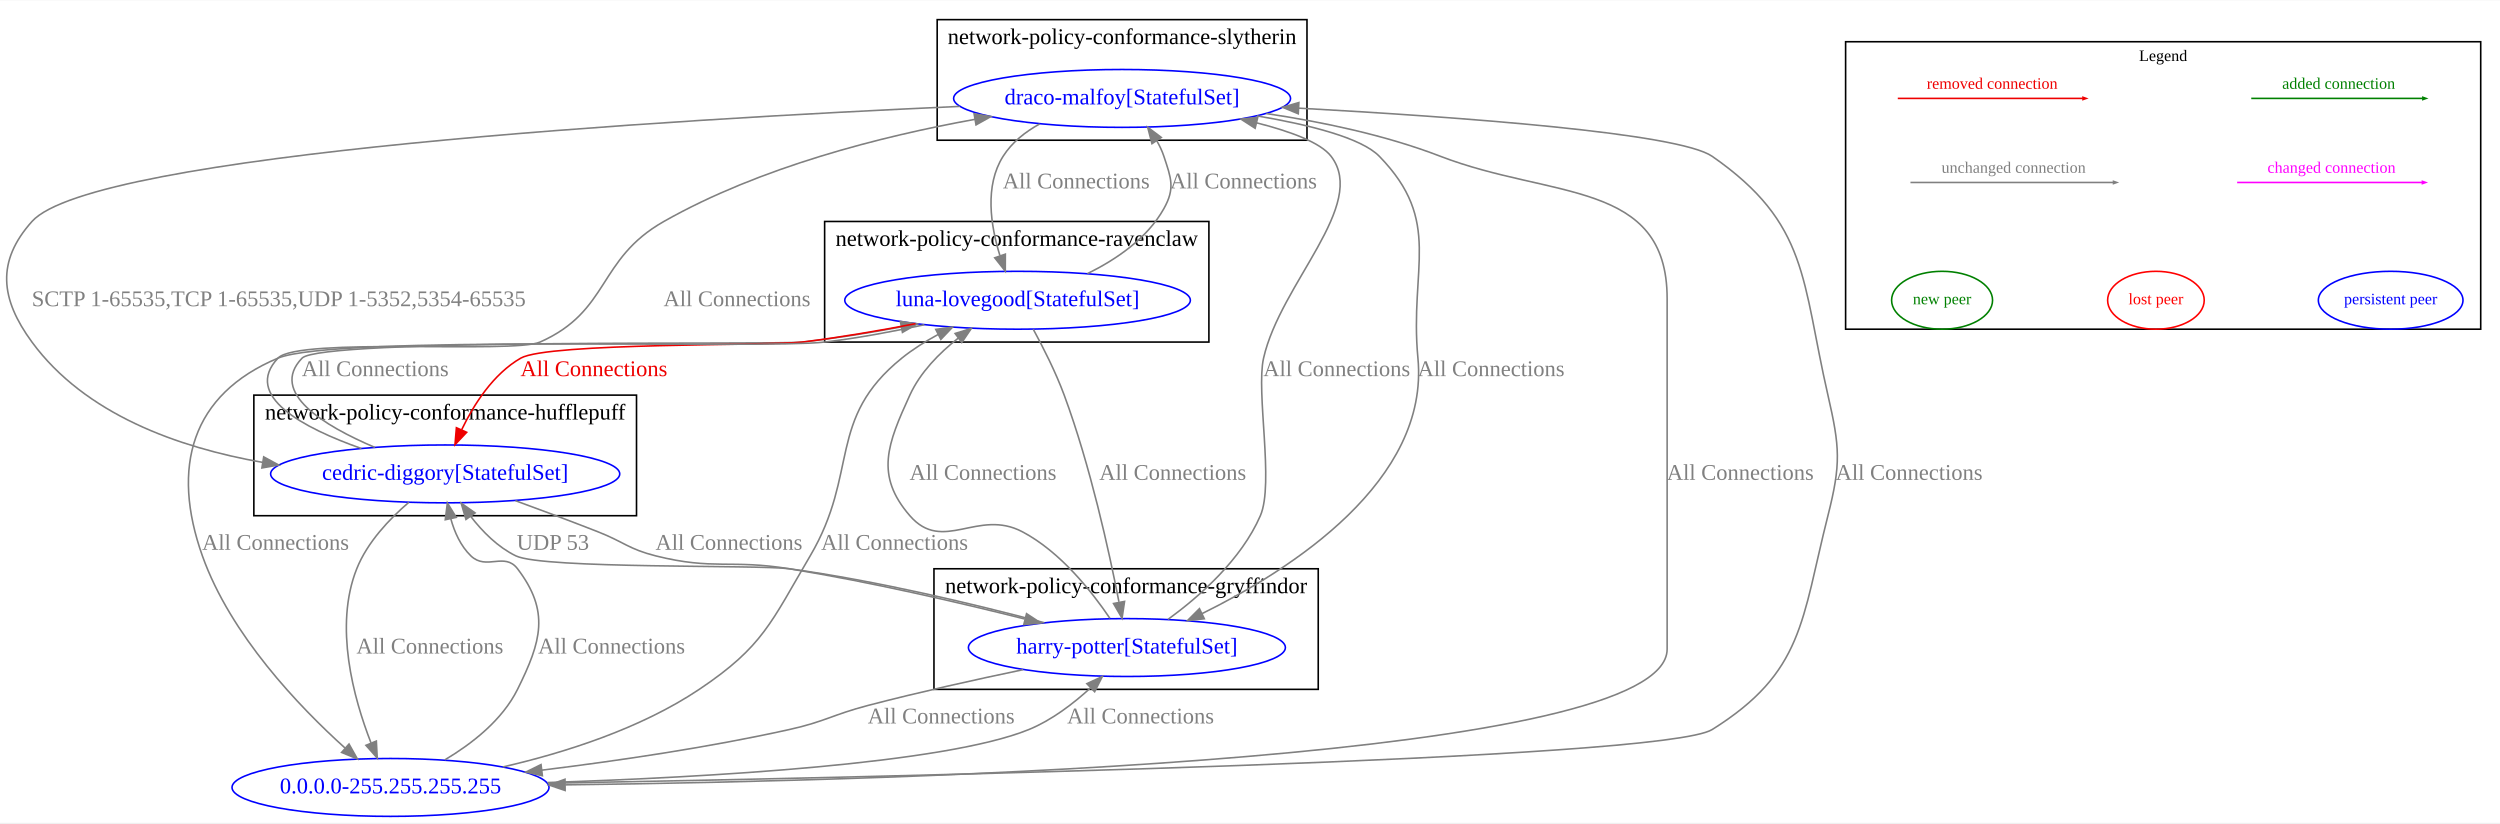
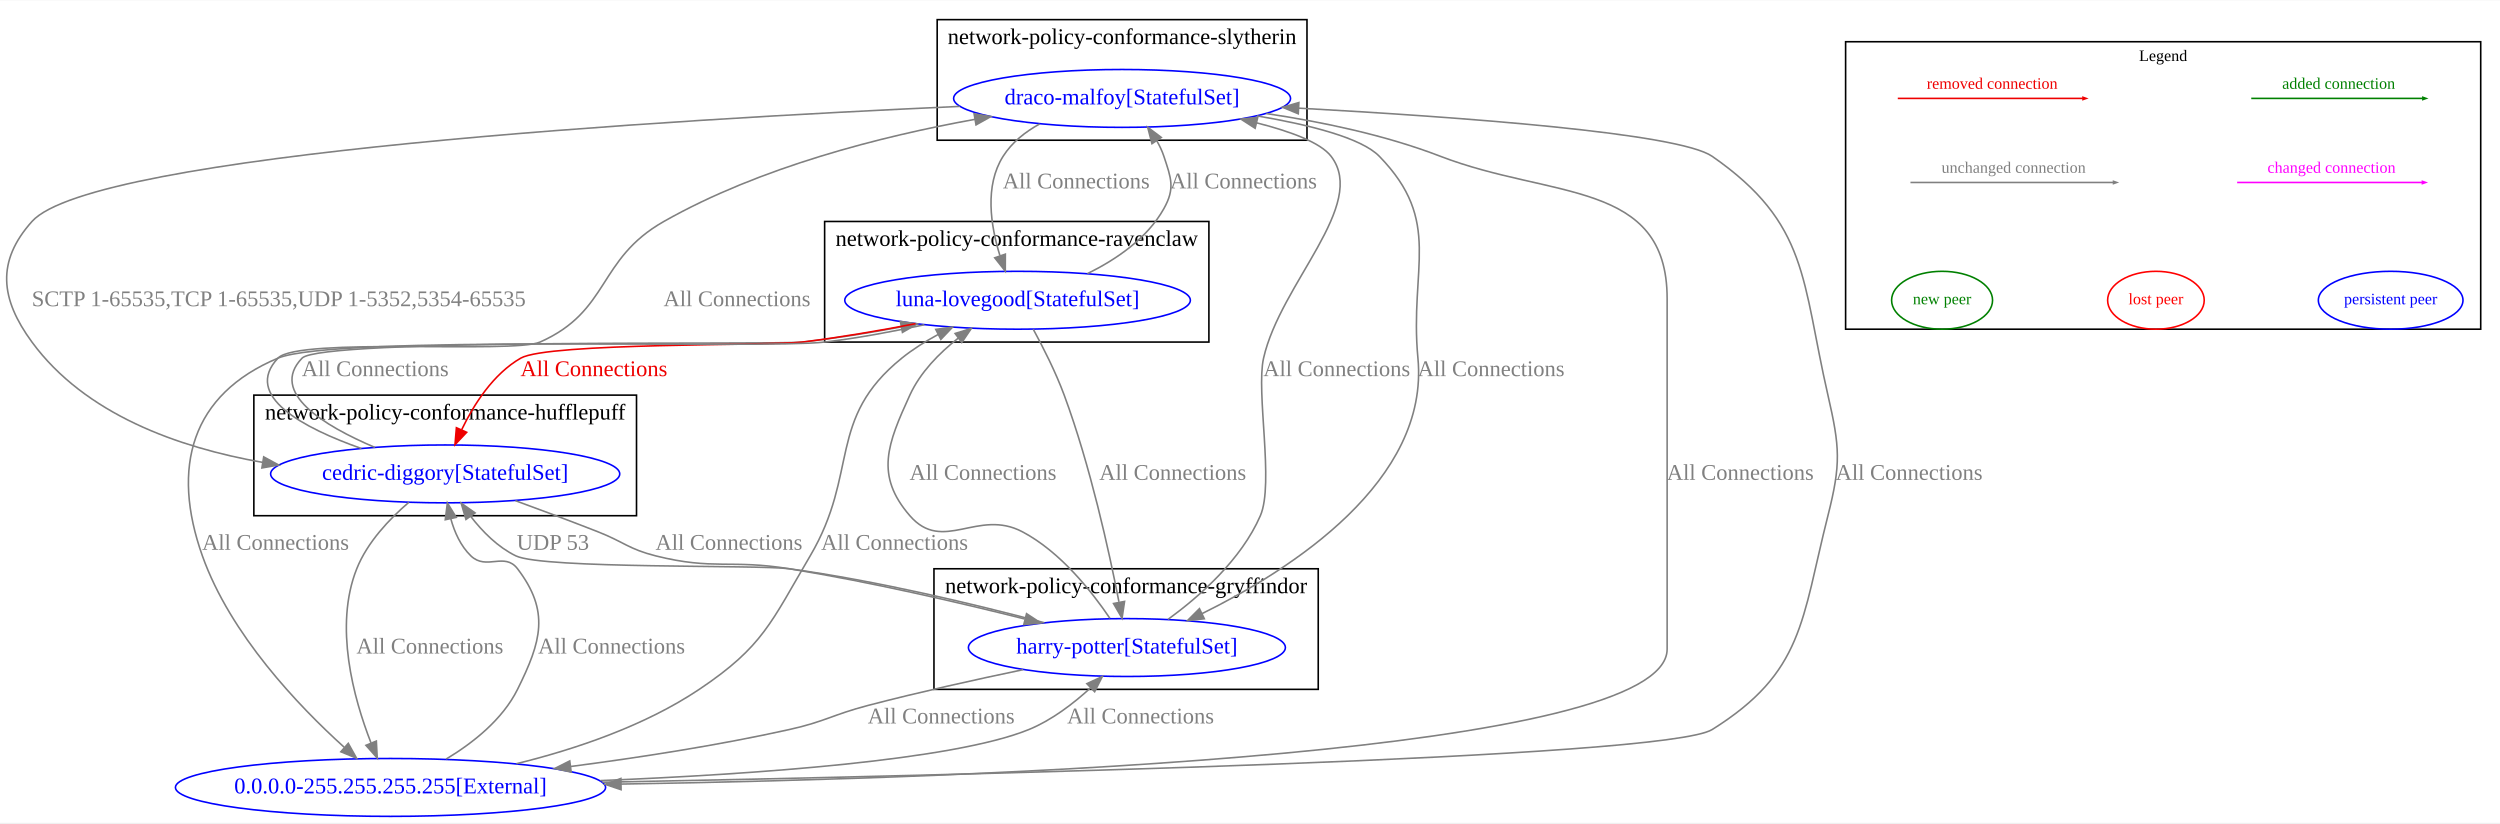
<svg xmlns="http://www.w3.org/2000/svg" width="1555pt" height="512pt" viewBox="0.00 0.00 1554.88 511.53">
  <g id="graph0" class="graph" transform="scale(1 1) rotate(0) translate(4 507.53)">
    <polygon fill="white" stroke="transparent" points="-4,4 -4,-507.53 1550.88,-507.53 1550.88,4 -4,4" />
+     <g id="clust3" class="cluster">
+       <polygon fill="none" stroke="black" points="508.88,-295 508.88,-370 747.88,-370 747.88,-295 508.88,-295" />
+       <text text-anchor="middle" x="628.38" y="-354.8" font-family="Times New Roman,serif" font-size="14.00">network-policy-conformance-ravenclaw</text>
+     </g>
    <g id="clust1" class="cluster">
      <polygon fill="none" stroke="black" points="576.88,-79 576.88,-154 815.88,-154 815.88,-79 576.88,-79" />
      <text text-anchor="middle" x="696.38" y="-138.8" font-family="Times New Roman,serif" font-size="14.00">network-policy-conformance-gryffindor</text>
-     </g>
-     <g id="clust4" class="cluster">
-       <polygon fill="none" stroke="black" points="578.88,-420.53 578.88,-495.53 808.88,-495.53 808.88,-420.53 578.88,-420.53" />
-       <text text-anchor="middle" x="693.88" y="-480.33" font-family="Times New Roman,serif" font-size="14.00">network-policy-conformance-slytherin</text>
    </g>
    <g id="clust2" class="cluster">
      <polygon fill="none" stroke="black" points="153.88,-187 153.88,-262 391.88,-262 391.88,-187 153.88,-187" />
      <text text-anchor="middle" x="272.88" y="-246.8" font-family="Times New Roman,serif" font-size="14.00">network-policy-conformance-hufflepuff</text>
    </g>
-     <g id="clust3" class="cluster">
-       <polygon fill="none" stroke="black" points="508.88,-295 508.88,-370 747.88,-370 747.88,-295 508.88,-295" />
-       <text text-anchor="middle" x="628.38" y="-354.8" font-family="Times New Roman,serif" font-size="14.00">network-policy-conformance-ravenclaw</text>
-     </g>
    <g id="clust5" class="cluster">
      <polygon fill="none" stroke="black" points="1143.88,-303 1143.88,-481.79 1538.88,-481.79 1538.88,-303 1143.88,-303" />
      <text text-anchor="middle" x="1341.38" y="-469.79" font-family="Times New Roman,serif" font-size="10.00">Legend</text>
+     </g>
+     <g id="clust4" class="cluster">
+       <polygon fill="none" stroke="black" points="578.88,-420.53 578.88,-495.53 808.88,-495.53 808.88,-420.53 578.88,-420.53" />
+       <text text-anchor="middle" x="693.88" y="-480.33" font-family="Times New Roman,serif" font-size="14.00">network-policy-conformance-slytherin</text>
    </g>
    <g id="node1" class="node">
      <ellipse fill="none" stroke="blue" cx="696.88" cy="-105" rx="98.58" ry="18" />
      <text text-anchor="middle" x="696.88" y="-101.3" font-family="Times New Roman,serif" font-size="14.00" fill="blue">harry-potter[StatefulSet]</text>
    </g>
    <g id="node2" class="node">
      <ellipse fill="none" stroke="blue" cx="272.88" cy="-213" rx="108.58" ry="18" />
      <text text-anchor="middle" x="272.88" y="-209.3" font-family="Times New Roman,serif" font-size="14.00" fill="blue">cedric-diggory[StatefulSet]</text>
    </g>
    <g id="edge6" class="edge">
      <path fill="none" stroke="grey" d="M645.57,-120.42C603.34,-131.63 541.72,-146.5 486.88,-154 468.15,-156.56 333.93,-153.81 316.88,-162 305.6,-167.42 295.99,-177.21 288.66,-186.69" />
      <polygon fill="grey" stroke="grey" points="285.8,-184.66 282.81,-194.83 291.49,-188.74 285.8,-184.66" />
      <text text-anchor="middle" x="339.88" y="-165.8" font-family="Times New Roman,serif" font-size="14.00" fill="grey">UDP 53</text>
    </g>
    <g id="node3" class="node">
      <ellipse fill="none" stroke="blue" cx="628.88" cy="-321" rx="107.48" ry="18" />
      <text text-anchor="middle" x="628.88" y="-317.3" font-family="Times New Roman,serif" font-size="14.00" fill="blue">luna-lovegood[StatefulSet]</text>
    </g>
    <g id="edge7" class="edge">
      <path fill="none" stroke="grey" d="M686.29,-123.2C675.01,-139.9 655.53,-164.52 631.88,-177 604.09,-191.67 582.48,-163.26 561.88,-187 540.04,-212.18 548.03,-231.68 561.88,-262 568.33,-276.1 580.08,-288.08 591.96,-297.43" />
      <polygon fill="grey" stroke="grey" points="590.02,-300.35 600.14,-303.48 594.18,-294.72 590.02,-300.35" />
      <text text-anchor="middle" x="607.38" y="-209.3" font-family="Times New Roman,serif" font-size="14.00" fill="grey">All Connections</text>
    </g>
    <g id="node4" class="node">
      <ellipse fill="none" stroke="blue" cx="693.88" cy="-446.53" rx="104.78" ry="18" />
      <text text-anchor="middle" x="693.88" y="-442.83" font-family="Times New Roman,serif" font-size="14.00" fill="blue">draco-malfoy[StatefulSet]</text>
    </g>
    <g id="edge8" class="edge">
      <path fill="none" stroke="grey" d="M722.41,-122.49C742.14,-136.86 768.03,-159.66 779.88,-187 788.55,-206.99 777.08,-263.75 781.88,-285 792.42,-331.59 846.99,-380.38 823.88,-410.53 817.35,-419.05 798.75,-425.97 777.59,-431.33" />
      <polygon fill="grey" stroke="grey" points="776.63,-427.96 767.72,-433.69 778.26,-434.77 776.63,-427.96" />
      <text text-anchor="middle" x="827.38" y="-273.8" font-family="Times New Roman,serif" font-size="14.00" fill="grey">All Connections</text>
    </g>
    <g id="node5" class="node">
-       <ellipse fill="none" stroke="blue" cx="238.88" cy="-18" rx="98.58" ry="18" />
-       <text text-anchor="middle" x="238.88" y="-14.3" font-family="Times New Roman,serif" font-size="14.00" fill="blue">0.0.0.0-255.255.255.255</text>
+       <ellipse fill="none" stroke="blue" cx="238.88" cy="-18" rx="133.78" ry="18" />
+       <text text-anchor="middle" x="238.88" y="-14.3" font-family="Times New Roman,serif" font-size="14.00" fill="blue">0.0.0.0-255.255.255.255[External]</text>
    </g>
    <g id="edge5" class="edge">
-       <path fill="none" stroke="grey" d="M632.35,-91.25C602.81,-85.09 567.43,-77.24 535.88,-69 513.85,-63.24 509.12,-58.94 486.88,-54 436.56,-42.82 379.66,-34.49 333.07,-28.76" />
-       <polygon fill="grey" stroke="grey" points="333.34,-25.27 322.99,-27.55 332.5,-32.22 333.34,-25.27" />
+       <path fill="none" stroke="grey" d="M632.35,-91.25C602.81,-85.09 567.43,-77.24 535.88,-69 513.85,-63.24 509.12,-58.94 486.88,-54 442.87,-44.22 393.83,-36.62 351.05,-31.04" />
+       <polygon fill="grey" stroke="grey" points="351.25,-27.54 340.89,-29.74 350.36,-34.48 351.25,-27.54" />
      <text text-anchor="middle" x="581.38" y="-57.8" font-family="Times New Roman,serif" font-size="14.00" fill="grey">All Connections</text>
    </g>
    <g id="edge10" class="edge">
      <path fill="none" stroke="grey" d="M316.54,-196.35C332.72,-190.43 351.19,-183.55 367.88,-177 384.02,-170.67 387.07,-166.21 403.88,-162 439.83,-153 450.3,-159.92 486.88,-154 536.51,-145.97 591.92,-133.14 633.35,-122.76" />
      <polygon fill="grey" stroke="grey" points="634.47,-126.09 643.31,-120.25 632.76,-119.31 634.47,-126.09" />
      <text text-anchor="middle" x="449.38" y="-165.8" font-family="Times New Roman,serif" font-size="14.00" fill="grey">All Connections</text>
    </g>
    <g id="edge11" class="edge">
      <path fill="none" stroke="grey" d="M229.14,-229.48C197.36,-242.99 163.26,-263.7 183.88,-285 195.91,-297.42 477.7,-293.13 494.88,-295 515.01,-297.19 536.65,-300.71 556.54,-304.42" />
      <polygon fill="grey" stroke="grey" points="555.98,-307.88 566.46,-306.31 557.29,-301 555.98,-307.88" />
      <text text-anchor="middle" x="229.38" y="-273.8" font-family="Times New Roman,serif" font-size="14.00" fill="grey">All Connections</text>
    </g>
    <g id="edge12" class="edge">
      <path fill="none" stroke="grey" d="M220.77,-228.79C184.68,-241.52 146.79,-261.51 168.88,-285 181.32,-298.22 315.29,-287.65 331.88,-295 375.57,-314.34 367.32,-346.44 408.88,-370 468.66,-403.88 544.11,-423 602.36,-433.52" />
      <polygon fill="grey" stroke="grey" points="601.83,-436.98 612.29,-435.26 603.04,-430.08 601.83,-436.98" />
      <text text-anchor="middle" x="454.38" y="-317.3" font-family="Times New Roman,serif" font-size="14.00" fill="grey">All Connections</text>
    </g>
    <g id="edge9" class="edge">
      <path fill="none" stroke="grey" d="M250.32,-195.37C238.21,-185 224.46,-170.5 217.88,-154 203.64,-118.29 215.86,-73.68 226.73,-45.75" />
      <polygon fill="grey" stroke="grey" points="230.07,-46.85 230.63,-36.27 223.59,-44.19 230.07,-46.85" />
      <text text-anchor="middle" x="263.38" y="-101.3" font-family="Times New Roman,serif" font-size="14.00" fill="grey">All Connections</text>
    </g>
    <g id="edge14" class="edge">
      <path fill="none" stroke="grey" d="M638.66,-302.93C644.84,-291.6 652.61,-276.25 657.88,-262 674.09,-218.2 685.77,-165.03 691.92,-133.44" />
      <polygon fill="grey" stroke="grey" points="695.43,-133.7 693.86,-123.22 688.55,-132.39 695.43,-133.7" />
      <text text-anchor="middle" x="725.38" y="-209.3" font-family="Times New Roman,serif" font-size="14.00" fill="grey">All Connections</text>
    </g>
    <g id="edge15" class="edge">
      <path fill="none" stroke="#ee0000" d="M565.41,-306.44C543.2,-302.16 518.02,-297.81 494.88,-295 475.55,-292.65 336.77,-294.7 319.88,-285 302.8,-275.18 290.76,-256.33 283.15,-240.52" />
      <polygon fill="#ee0000" stroke="#ee0000" points="286.25,-238.88 278.97,-231.18 279.86,-241.73 286.25,-238.88" />
      <text text-anchor="middle" x="365.38" y="-273.8" font-family="Times New Roman,serif" font-size="14.00" fill="#ee0000">All Connections</text>
    </g>
    <g id="edge16" class="edge">
      <path fill="none" stroke="grey" d="M672.3,-337.54C690.39,-346.42 709.57,-359.54 719.88,-378 726.94,-390.62 724.42,-396.8 719.88,-410.53 718.78,-413.86 717.22,-417.14 715.41,-420.27" />
      <polygon fill="grey" stroke="grey" points="712.47,-418.37 709.8,-428.62 718.28,-422.27 712.47,-418.37" />
      <text text-anchor="middle" x="769.38" y="-390.56" font-family="Times New Roman,serif" font-size="14.00" fill="grey">All Connections</text>
    </g>
    <g id="edge13" class="edge">
-       <path fill="none" stroke="grey" d="M570.93,-305.78C551.35,-301.55 529.28,-297.41 508.88,-295 471.35,-290.57 203.74,-299.6 168.88,-285 114.91,-262.39 102.27,-217.14 121.88,-162 139.38,-112.83 181.9,-68.4 210.56,-42.54" />
-       <polygon fill="grey" stroke="grey" points="213.07,-45 218.25,-35.75 208.44,-39.75 213.07,-45" />
+       <path fill="none" stroke="grey" d="M570.93,-305.78C551.35,-301.55 529.28,-297.41 508.88,-295 471.35,-290.57 203.74,-299.6 168.88,-285 114.91,-262.39 102.27,-217.14 121.88,-162 139.28,-113.11 181.42,-68.9 210.08,-42.98" />
+       <polygon fill="grey" stroke="grey" points="212.61,-45.42 217.77,-36.17 207.97,-40.18 212.61,-45.42" />
      <text text-anchor="middle" x="167.38" y="-165.8" font-family="Times New Roman,serif" font-size="14.00" fill="grey">All Connections</text>
    </g>
    <g id="edge18" class="edge">
      <path fill="none" stroke="grey" d="M777.83,-435.66C810.47,-430.13 842.73,-421.99 853.88,-410.53 893.51,-369.84 872.53,-341.55 877.88,-285 885.11,-208.73 799.56,-153.68 743.56,-126.08" />
      <polygon fill="grey" stroke="grey" points="745.03,-122.9 734.5,-121.72 742,-129.21 745.03,-122.9" />
      <text text-anchor="middle" x="923.38" y="-273.8" font-family="Times New Roman,serif" font-size="14.00" fill="grey">All Connections</text>
    </g>
    <g id="edge19" class="edge">
      <path fill="none" stroke="grey" d="M592.95,-441.57C413.39,-433.5 53.64,-412.2 15.88,-370 -6.34,-345.16 -3.83,-321.88 15.88,-295 48.83,-250.08 106.73,-229.42 159.24,-220.18" />
      <polygon fill="grey" stroke="grey" points="160.01,-223.6 169.32,-218.53 158.88,-216.69 160.01,-223.6" />
      <text text-anchor="middle" x="169.38" y="-317.3" font-family="Times New Roman,serif" font-size="14.00" fill="grey">SCTP 1-65535,TCP 1-65535,UDP 1-5352,5354-65535</text>
    </g>
    <g id="edge20" class="edge">
      <path fill="none" stroke="grey" d="M642.64,-430.67C633.61,-425.72 625.36,-419.17 619.88,-410.53 608.31,-392.25 612.09,-367.47 617.9,-348.78" />
      <polygon fill="grey" stroke="grey" points="621.28,-349.69 621.24,-339.1 614.67,-347.41 621.28,-349.69" />
      <text text-anchor="middle" x="665.38" y="-390.56" font-family="Times New Roman,serif" font-size="14.00" fill="grey">All Connections</text>
    </g>
    <g id="edge17" class="edge">
-       <path fill="none" stroke="grey" d="M783.58,-437.12C818.23,-431.96 857.68,-423.71 891.88,-410.53 960.93,-383.92 1032.88,-395.99 1032.88,-322 1032.88,-322 1032.88,-322 1032.88,-104 1032.88,-35.89 565.05,-22.26 347.6,-19.6" />
-       <polygon fill="grey" stroke="grey" points="347.48,-16.1 337.44,-19.48 347.4,-23.1 347.48,-16.1" />
+       <path fill="none" stroke="grey" d="M783.58,-437.12C818.23,-431.96 857.68,-423.71 891.88,-410.53 960.93,-383.92 1032.88,-395.99 1032.88,-322 1032.88,-322 1032.88,-322 1032.88,-104 1032.88,-39.33 611.02,-23.77 382.3,-20.09" />
+       <polygon fill="grey" stroke="grey" points="382.28,-16.59 372.23,-19.94 382.17,-23.59 382.28,-16.59" />
      <text text-anchor="middle" x="1078.38" y="-209.3" font-family="Times New Roman,serif" font-size="14.00" fill="grey">All Connections</text>
    </g>
    <g id="edge1" class="edge">
-       <path fill="none" stroke="grey" d="M336.41,-21.04C436.1,-24.29 583.51,-32.64 635.88,-54 650.17,-59.83 663.69,-70.21 674.36,-80.01" />
+       <path fill="none" stroke="grey" d="M369.39,-22.25C466.15,-26.19 589.04,-34.89 635.88,-54 650.17,-59.83 663.69,-70.21 674.36,-80.01" />
      <polygon fill="grey" stroke="grey" points="671.96,-82.55 681.59,-86.97 676.81,-77.51 671.96,-82.55" />
      <text text-anchor="middle" x="705.38" y="-57.8" font-family="Times New Roman,serif" font-size="14.00" fill="grey">All Connections</text>
    </g>
    <g id="edge2" class="edge">
-       <path fill="none" stroke="grey" d="M272.66,-35.15C289.56,-45.19 308.39,-59.87 317.88,-79 332.7,-108.86 338.08,-127.48 317.88,-154 309.78,-164.64 298.53,-152.74 288.88,-162 282.53,-168.1 278.69,-176.73 276.38,-185.1" />
+       <path fill="none" stroke="grey" d="M273.48,-35.64C290.16,-45.67 308.54,-60.18 317.88,-79 332.7,-108.86 338.08,-127.48 317.88,-154 309.78,-164.64 298.53,-152.74 288.88,-162 282.53,-168.1 278.69,-176.73 276.38,-185.1" />
      <polygon fill="grey" stroke="grey" points="272.93,-184.49 274.24,-195 279.77,-185.96 272.93,-184.49" />
      <text text-anchor="middle" x="376.38" y="-101.3" font-family="Times New Roman,serif" font-size="14.00" fill="grey">All Connections</text>
    </g>
    <g id="edge3" class="edge">
-       <path fill="none" stroke="grey" d="M308.85,-30.76C347.24,-39.6 394.32,-54.52 430.88,-79 470.74,-105.69 475.52,-120.68 499.88,-162 530.48,-213.9 510.02,-247.13 556.88,-285 563.72,-290.52 571.57,-295.45 579.51,-299.74" />
+       <path fill="none" stroke="grey" d="M317.2,-32.75C353.91,-41.78 396.93,-56.26 430.88,-79 470.74,-105.69 475.52,-120.68 499.88,-162 530.48,-213.9 510.02,-247.13 556.88,-285 563.72,-290.52 571.57,-295.45 579.51,-299.74" />
      <polygon fill="grey" stroke="grey" points="577.98,-302.89 588.48,-304.32 581.16,-296.65 577.98,-302.89" />
      <text text-anchor="middle" x="552.38" y="-165.8" font-family="Times New Roman,serif" font-size="14.00" fill="grey">All Connections</text>
    </g>
    <g id="edge4" class="edge">
-       <path fill="none" stroke="grey" d="M336.92,-20.6C548.35,-24.41 1030.68,-35.12 1060.88,-54 1117.88,-89.62 1116.38,-121.84 1132.88,-187 1141.07,-219.31 1140.34,-229.51 1132.88,-262 1116.47,-333.5 1121.13,-368.67 1060.88,-410.53 1040.05,-425 904.24,-434.97 803.87,-440.47" />
+       <path fill="none" stroke="grey" d="M370.66,-21.23C595.57,-25.51 1032.19,-36.07 1060.88,-54 1117.88,-89.62 1116.38,-121.84 1132.88,-187 1141.07,-219.31 1140.34,-229.51 1132.88,-262 1116.47,-333.5 1121.13,-368.67 1060.88,-410.53 1040.05,-425 904.24,-434.97 803.87,-440.47" />
      <polygon fill="grey" stroke="grey" points="803.46,-436.98 793.66,-441.02 803.84,-443.97 803.46,-436.98" />
      <text text-anchor="middle" x="1183.38" y="-209.3" font-family="Times New Roman,serif" font-size="14.00" fill="grey">All Connections</text>
    </g>
    <g id="edge21" class="edge">
      <path fill="none" stroke="#008000" d="M1396.17,-446.53C1422.53,-446.53 1474.42,-446.53 1502.59,-446.53" />
      <polygon fill="#008000" stroke="#008000" points="1502.91,-447.23 1504.91,-446.53 1502.91,-445.83 1502.91,-447.23" />
      <text text-anchor="middle" x="1450.53" y="-452.53" font-family="Times New Roman,serif" font-size="10.00" fill="#008000">added connection</text>
    </g>
    <g id="edge22" class="edge">
      <path fill="none" stroke="#ee0000" d="M1176.33,-446.53C1204.4,-446.53 1261.41,-446.53 1291.42,-446.53" />
      <polygon fill="#ee0000" stroke="#ee0000" points="1291.53,-447.23 1293.53,-446.53 1291.53,-445.83 1291.53,-447.23" />
      <text text-anchor="middle" x="1235.03" y="-452.53" font-family="Times New Roman,serif" font-size="10.00" fill="#ee0000">removed connection</text>
    </g>
    <g id="edge23" class="edge">
      <path fill="none" stroke="magenta" d="M1387.4,-394.26C1415.81,-394.26 1473.68,-394.26 1502.61,-394.26" />
      <polygon fill="magenta" stroke="magenta" points="1502.64,-394.96 1504.64,-394.26 1502.64,-393.56 1502.64,-394.96" />
      <text text-anchor="middle" x="1446.09" y="-400.26" font-family="Times New Roman,serif" font-size="10.00" fill="magenta">changed connection</text>
    </g>
    <g id="edge24" class="edge">
      <path fill="none" stroke="grey" d="M1184.21,-394.26C1214.34,-394.26 1278.53,-394.26 1310.29,-394.26" />
      <polygon fill="grey" stroke="grey" points="1310.52,-394.96 1312.52,-394.26 1310.52,-393.56 1310.52,-394.96" />
      <text text-anchor="middle" x="1248.38" y="-400.26" font-family="Times New Roman,serif" font-size="10.00" fill="grey">unchanged connection</text>
    </g>
    <g id="node14" class="node">
      <ellipse fill="none" stroke="#008000" cx="1203.88" cy="-321" rx="31.4" ry="18" />
      <text text-anchor="middle" x="1203.88" y="-318.5" font-family="Times New Roman,serif" font-size="10.00" fill="#008000">new peer</text>
    </g>
    <g id="node15" class="node">
      <ellipse fill="none" stroke="red" cx="1336.88" cy="-321" rx="30.04" ry="18" />
      <text text-anchor="middle" x="1336.88" y="-318.5" font-family="Times New Roman,serif" font-size="10.00" fill="red">lost peer</text>
    </g>
    <g id="node16" class="node">
      <ellipse fill="none" stroke="blue" cx="1482.88" cy="-321" rx="44.98" ry="18" />
      <text text-anchor="middle" x="1482.88" y="-318.5" font-family="Times New Roman,serif" font-size="10.00" fill="blue">persistent peer</text>
    </g>
  </g>
</svg>
